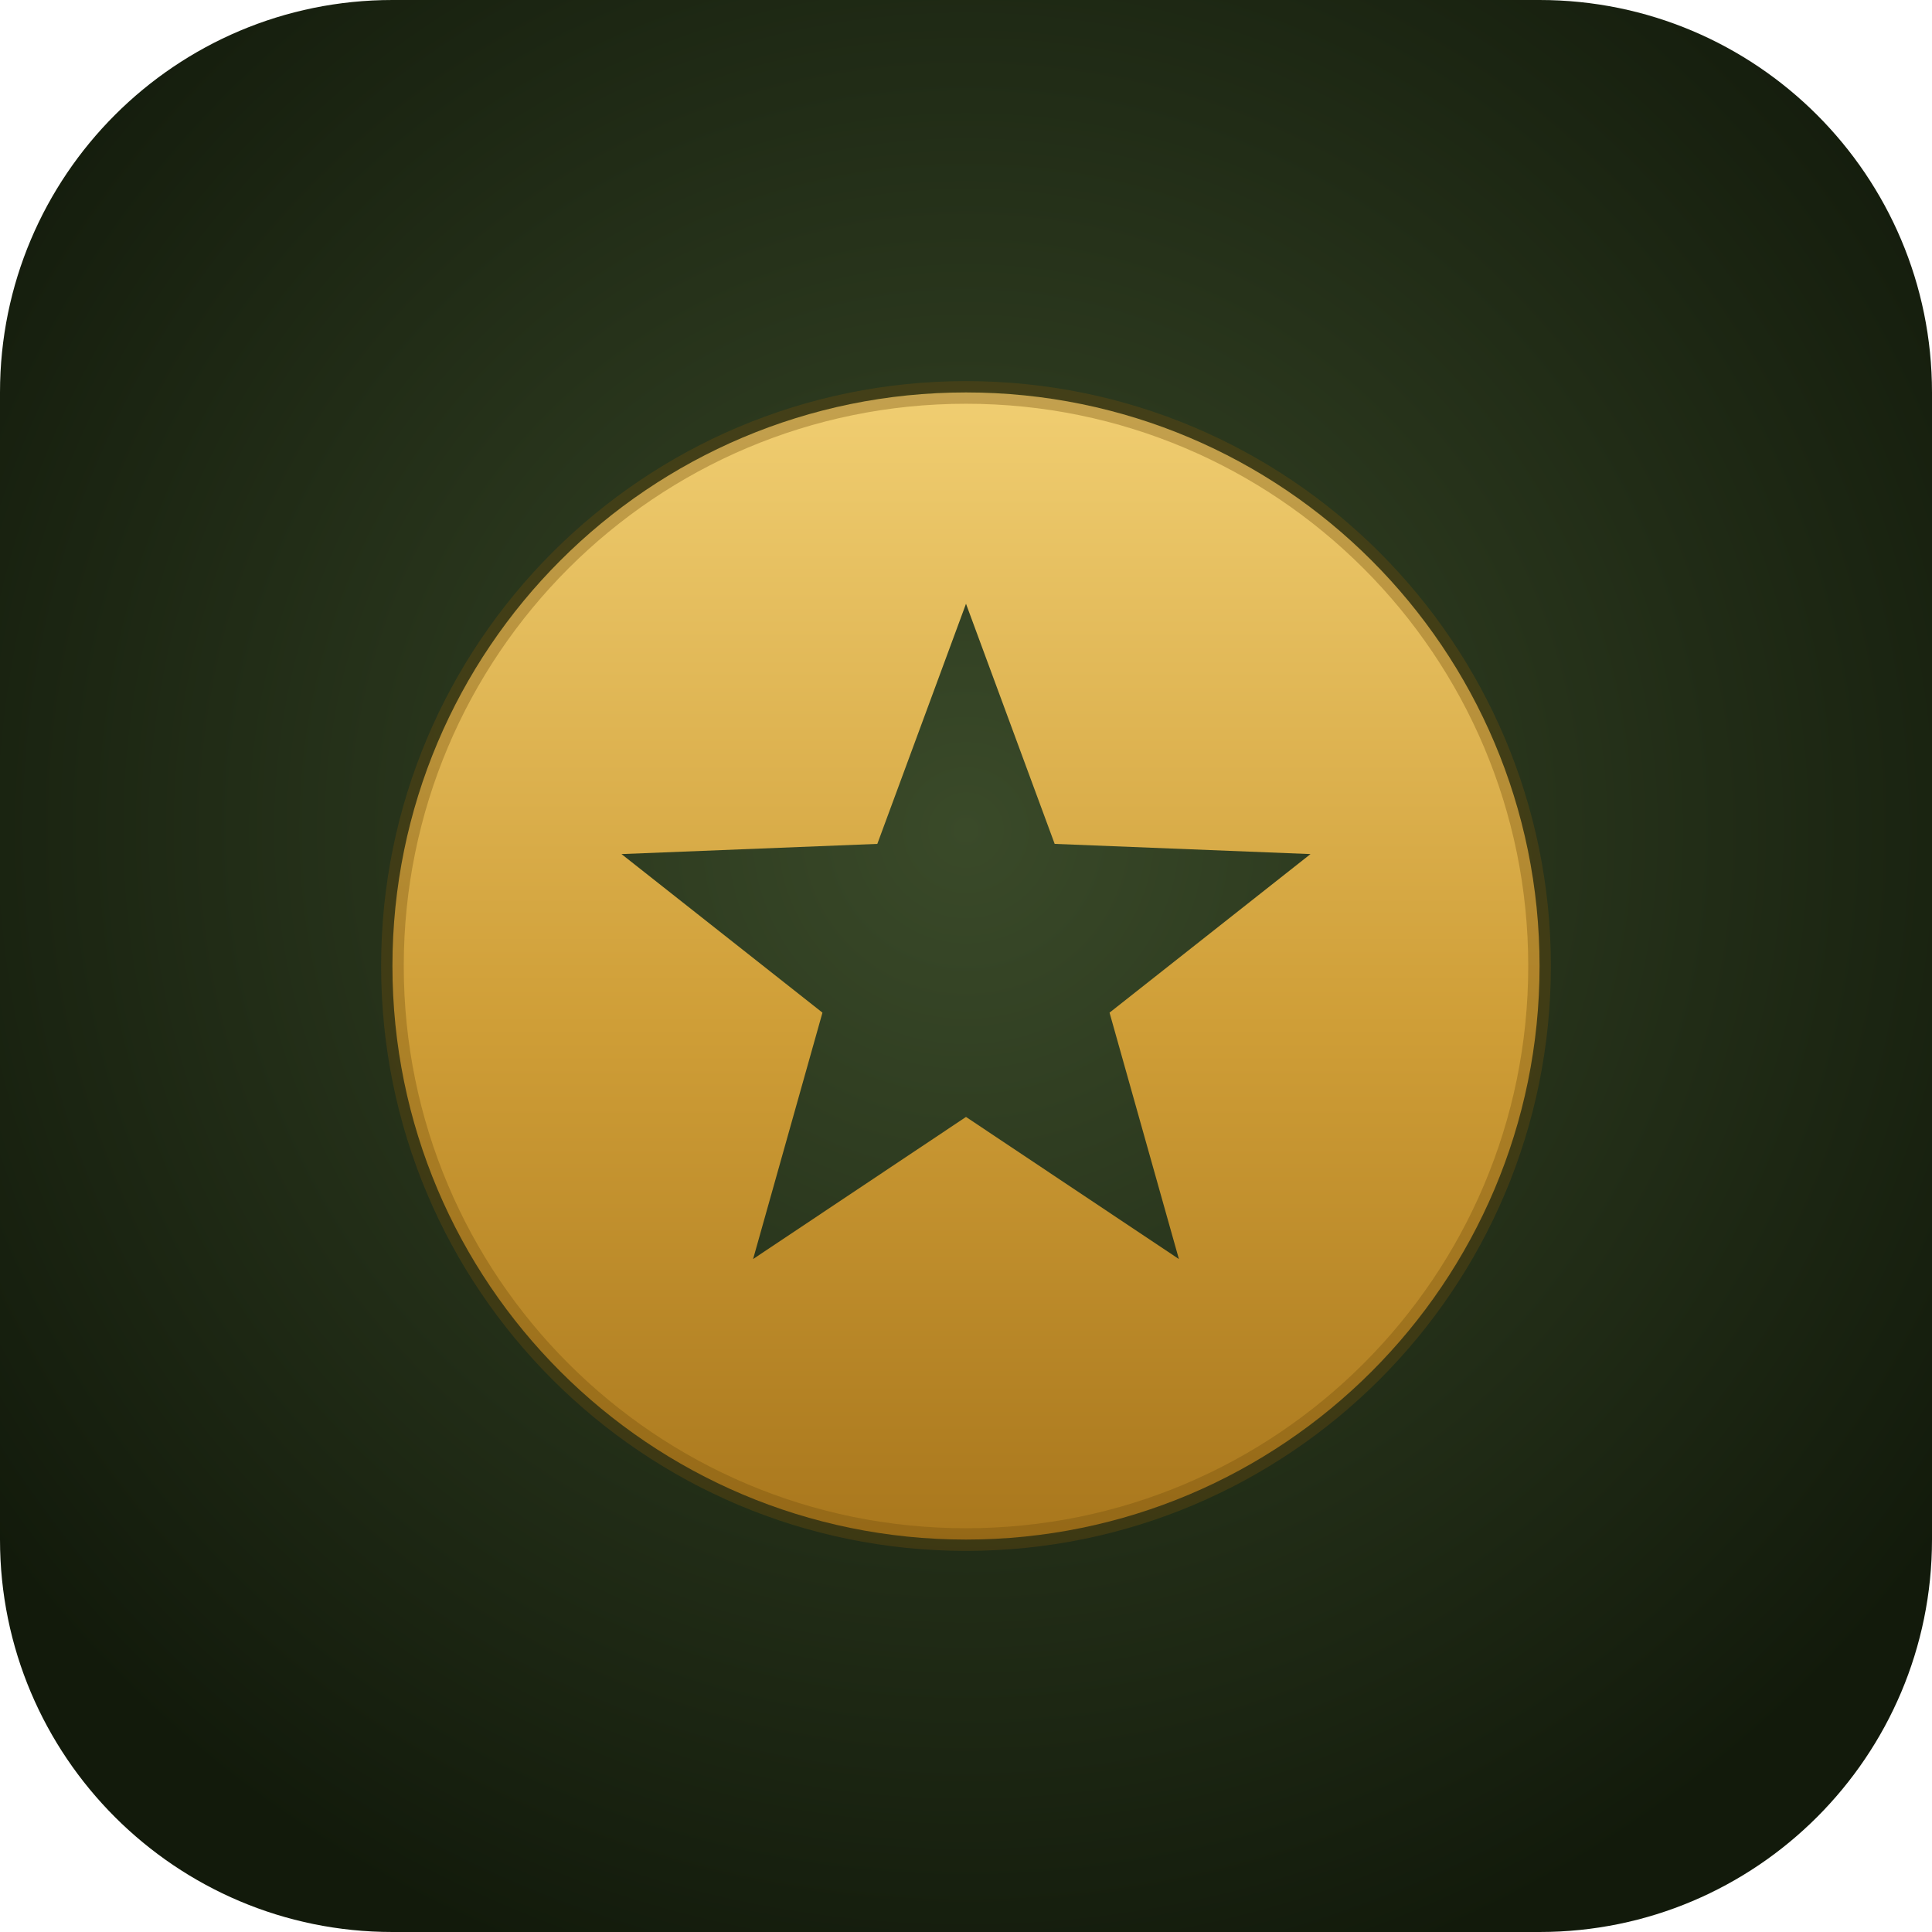
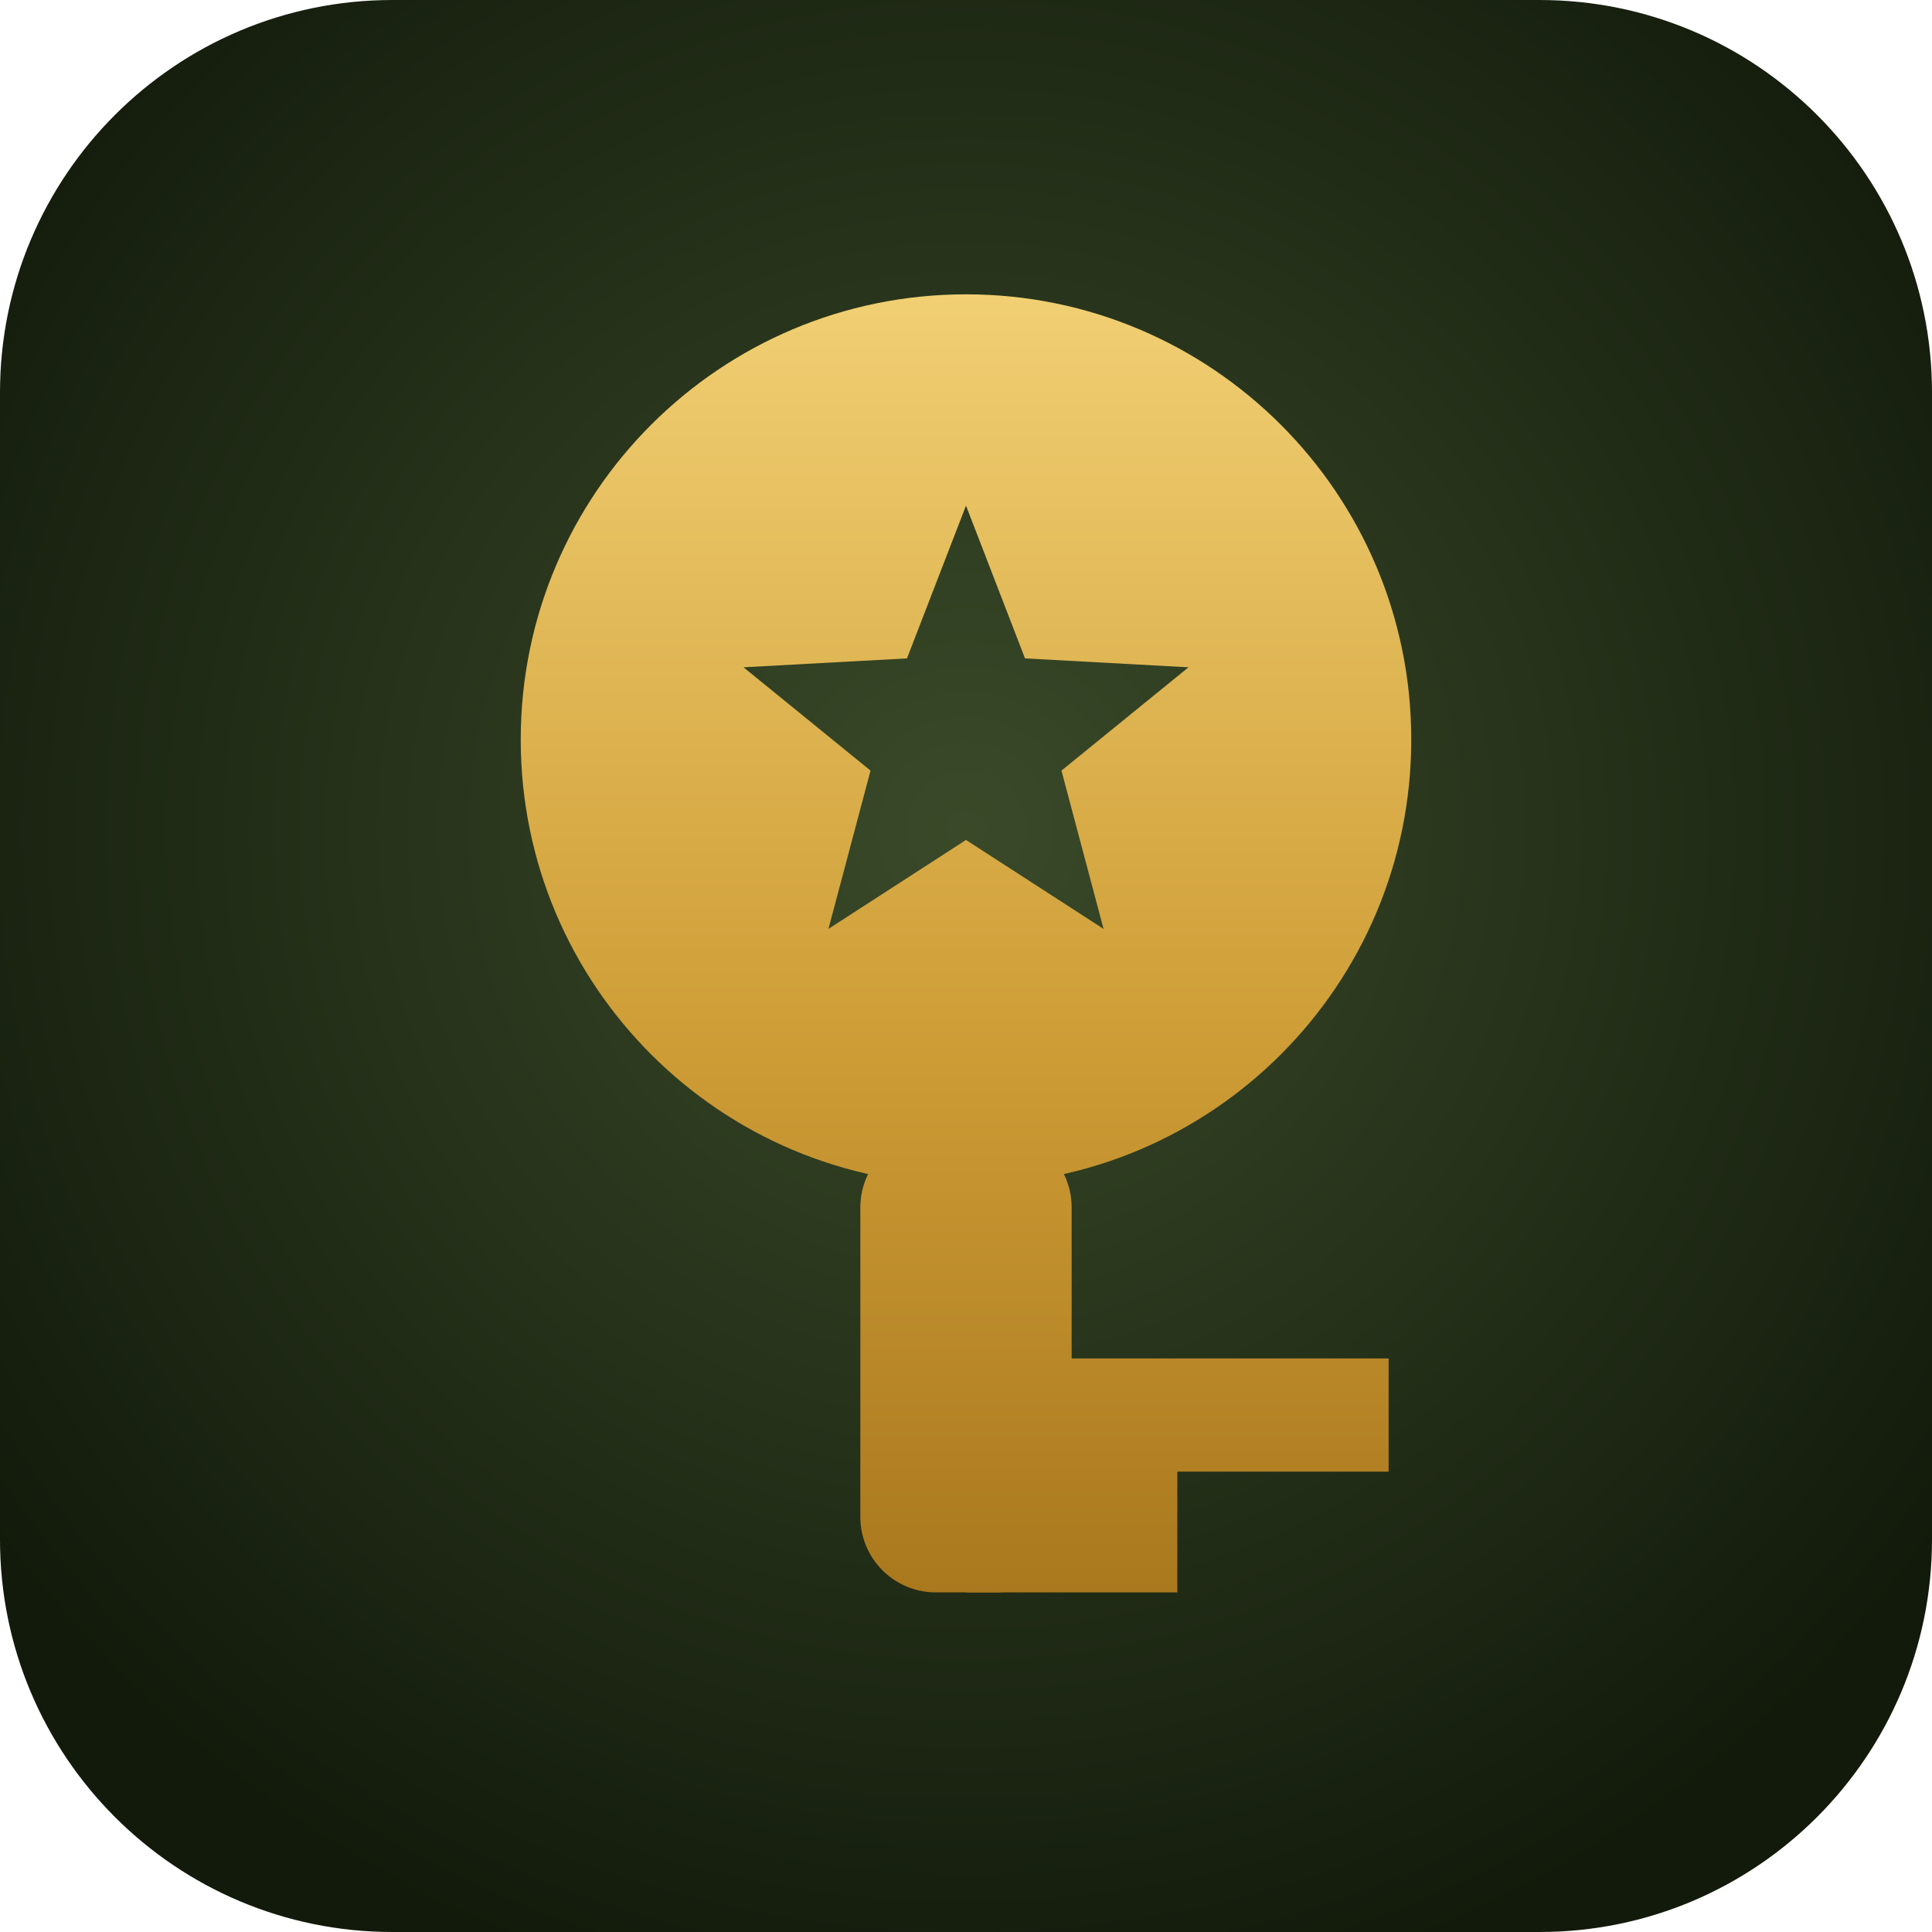
<svg xmlns="http://www.w3.org/2000/svg" viewBox="0 0 512 512" width="512" height="512" role="img" aria-label="Quartermaster">
  <defs>
    <radialGradient id="fld" gradientUnits="userSpaceOnUse" cx="256" cy="220" r="320">
      <stop offset="0" stop-color="#3A4A29" />
      <stop offset="1" stop-color="#121A0B" />
    </radialGradient>
-     <linearGradient id="br" gradientUnits="userSpaceOnUse" x1="256" y1="100" x2="256" y2="412">
+     <linearGradient id="br" gradientUnits="userSpaceOnUse" x1="256" y1="78" x2="256" y2="430">
      <stop offset="0" stop-color="#F1CF73" />
      <stop offset=".55" stop-color="#CF9E37" />
      <stop offset="1" stop-color="#A8761C" />
    </linearGradient>
  </defs>
  <rect x="0" y="0" width="512" height="512" rx="104" fill="url(#fld)" />
-   <circle cx="256" cy="256" r="152" fill="url(#br)" stroke="#714e0d" stroke-width="6" stroke-opacity=".35" />
-   <path fill="url(#fld)" d="M256 160 L279.5 223.64 L347.3 226.34 L294.04 268.36 L312.42 333.66 L256 296 L199.58 333.66 L217.96 268.36 L164.7 226.34 L232.5 223.64 Z" />
+   <g fill="url(#br)">
+     <path fill-rule="evenodd" d="M138 196 a118 118 0 1 0 236 0 a118 118 0 1 0 -236 0 Z       M256 134 L271.64 174.48 L314.96 176.84 L281.30 204.22 L292.45 246.16 L256 222.6 L219.55 246.16 L230.70 204.22 L197.04 176.84 L240.36 174.48 Z" />
+     <rect x="228" y="300" width="56" height="122" rx="20" />
+     <path d="M256 360 L368 360 L368 390 L312 390 L312 422 L256 422 Z" />
+   </g>
</svg>
